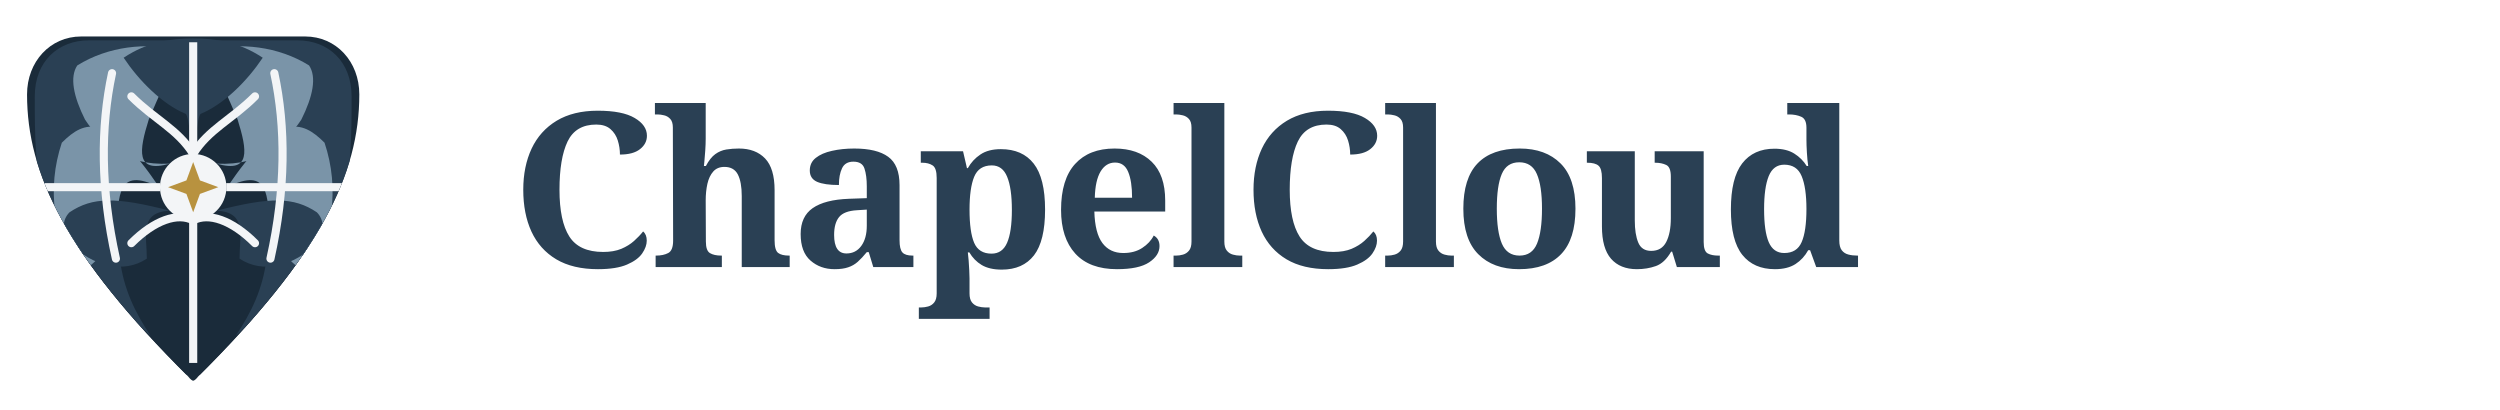
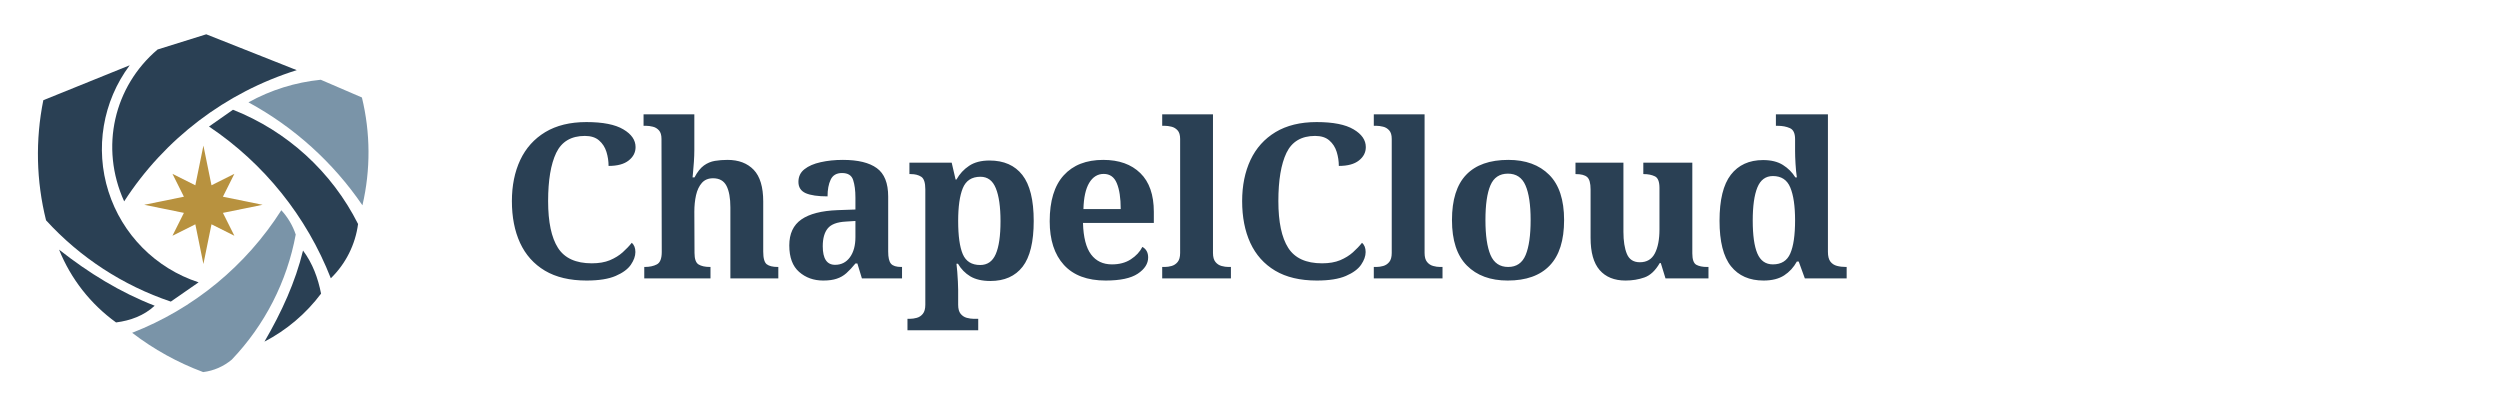
<svg xmlns="http://www.w3.org/2000/svg" viewBox="0 0 440 72" role="img" aria-label="ChapelCloud lockup">
-   <defs>
-     <clipPath id="shieldClip">
-       <path d="M 21,6.5 L 79,6.5 C 87,6.5 93,13 93,21.5 C 93,42 83,63 51.3,94.5 C 50.7,95.3 50.2,95.6 50,95.6 C 49.8,95.6 49.3,95.3 48.7,94.5 C 17,63 7,42 7,21.5 C 7,13 13,6.5 21,6.5 Z" />
-     </clipPath>
-   </defs>
-   <g id="mark" transform="translate(0 2) scale(0.68)">
-     <g id="crest">
-       <path id="shield" fill="#1a2b3a" d="M 21,6.5 L 79,6.5 C 87,6.5 93,13 93,21.5 C 93,42 83,63 51.3,94.5 C 50.7,95.3 50.2,95.6 50,95.6 C 49.8,95.6 49.3,95.3 48.7,94.5 C 17,63 7,42 7,21.5 C 7,13 13,6.5 21,6.5 Z" />
-       <g id="crest-inner" clip-path="url(#shieldClip)">
-         <g id="plates">
-           <path id="plate-anchor-bottom" fill="#1a2b3a" d="M 14,58 C 18,74 32,88 48.8,94.2 L 51.2,94.2 C 68,88 82,74 86,58 C 78,62 68,66 58,66 C 54,66 52,64 50,54.1 C 48,64 46,66 42,66 C 32,66 22,62 14,58 Z" />
-           <path id="plate-mantle-left" fill="#2a4054" d="M 9,22 C 9,13 15,7.5 23,7.5 L 44,7.5 C 40,12 36,18 33.5,26 C 30,40 29,52 31,64 C 32,72 35,78 39,84 C 30,76 18,64 12,52 C 9,42 9,32 9,22 Z" />
-           <path id="plate-mantle-right" fill="#2a4054" d="M 91,22 C 91,13 85,7.5 77,7.5 L 56,7.5 C 60,12 64,18 66.5,26 C 70,40 71,52 69,64 C 68,72 65,78 61,84 C 70,76 82,64 88,52 C 91,42 91,32 91,22 Z" />
-           <path id="plate-ribbon-ul" fill="#7a94a8" d="M 20,14 C 28,9 38,8 46,10 C 44,16 41,22 38.5,28 C 36,36 35,42 43.919,39.419 C 32,40 26,34 22,28 C 19,22 18,17 20,14 Z" />
-           <path id="plate-ribbon-ur" fill="#7a94a8" d="M 80,14 C 72,9 62,8 54,10 C 56,16 59,22 61.5,28 C 64,36 65,42 56.081,39.419 C 68,40 74,34 78,28 C 81,22 82,17 80,14 Z" />
-           <path id="plate-weave-left" fill="#7a94a8" d="M 16,34 C 22,28 28,26 41.2,45.5 C 30,40 31,48 30,56 C 28,62 24,66 20,68 C 14,58 12,46 16,34 Z" />
-           <path id="plate-weave-right" fill="#7a94a8" d="M 84,34 C 78,28 72,26 58.8,45.5 C 70,40 69,48 70,56 C 72,62 76,66 80,68 C 86,58 88,46 84,34 Z" />
-           <path id="plate-inner-top" fill="#2a4054" d="M 32,12 C 38,8 44,7 50,7 C 56,7 62,8 68,12 C 64,18 58,24 52,26.5 C 51,26.8 50.4,36.9 50,36.9 C 49.6,36.9 49,26.8 48,26.5 C 42,24 36,18 32,12 Z" />
-           <path id="plate-inner-bottom" fill="#1a2b3a" d="M 34,58 C 40,54 46,52.5 50,54.1 C 54,52.5 60,54 66,58 C 62,70 56,82 50.5,90 C 49.5,82 44,70 34,58 Z" />
-           <path id="plate-tuck-ll" fill="#2a4054" d="M 18,52 C 24,48 30,48 43.919,51.581 C 36,52 38,58 38,64 C 32,68 24,66 18,60 C 16,57 16,54 18,52 Z" />
-           <path id="plate-tuck-lr" fill="#2a4054" d="M 82,52 C 76,48 70,48 56.081,51.581 C 64,52 62,58 62,64 C 68,68 76,66 82,60 C 84,57 84,54 82,52 Z" />
-         </g>
-         <g id="gaps">
-           <circle id="gap-pocket" cx="50" cy="45.5" r="8.6" fill="#f3f5f7" />
-           <path id="gap-seam-n" fill="none" stroke="#f3f5f7" stroke-width="2.1" stroke-linecap="butt" d="M 50,36.95 L 50,8" />
-           <path id="gap-seam-s" fill="none" stroke="#f3f5f7" stroke-width="2.1" stroke-linecap="butt" d="M 50,54.05 L 50,91" />
-           <path id="gap-seam-e" fill="none" stroke="#f3f5f7" stroke-width="2.1" stroke-linecap="butt" d="M 58.55,45.5 L 91.5,45.5" />
-           <path id="gap-seam-w" fill="none" stroke="#f3f5f7" stroke-width="2.1" stroke-linecap="butt" d="M 41.45,45.5 L 8.5,45.5" />
-           <path id="gap-seam-mantle-left" fill="none" stroke="#f3f5f7" stroke-width="2.1" stroke-linecap="round" d="M 29,16 C 26,30 26,46 30,64" />
-           <path id="gap-seam-mantle-right" fill="none" stroke="#f3f5f7" stroke-width="2.1" stroke-linecap="round" d="M 71,16 C 74,30 74,46 70,64" />
-           <path id="gap-seam-vault-top" fill="none" stroke="#f3f5f7" stroke-width="2.1" stroke-linecap="round" d="M 34,22 C 40,28 46,30.5 50,36.9 C 54,30.5 60,28 66,22" />
-           <path id="gap-seam-vault-bottom" fill="none" stroke="#f3f5f7" stroke-width="2.1" stroke-linecap="round" d="M 34,60 C 40,54 46,52 50,54.1 C 54,52 60,54 66,60" />
-         </g>
-         <path id="star" fill="#b8923f" d="M 50,39 L 51.75,43.75 L 56.5,45.5 L 51.75,47.25 L 50,52 L 48.25,47.25 L 43.5,45.5 L 48.25,43.75 Z" />
-       </g>
-     </g>
+   <g transform="translate(4 4) scale(0.02133333)">
+     <path id="shape0" d="M 1514.06 95.453 L 2260.58 391.254 C 1674.17 574.743 1170.49 957.705 836.904 1473.71 C 634.07 1027.17 753.809 525.206 1112.55 220.831 L 1514.06 95.453 Z" fill="#2a4054" fill-rule="nonzero" />
+     <path id="shape1" d="M 882.522 350.943 L 169.934 639.221 C 103.689 967.073 111.371 1305.57 192.42 1630.08 C 473.096 1937.3 827.309 2168.08 1221.74 2300.7 L 1450.99 2141.75 C 1096.84 2026.26 820.011 1747.24 707.305 1392.19 C 594.6 1037.15 659.823 649.548 882.522 350.943 Z" fill="#2a4054" fill-rule="nonzero" />
+     <path id="shape2" d="M 2798.26 616.687 C 2869.33 908.776 2870.81 1213.47 2802.59 1506.24 C 2561.11 1152.39 2238.77 861.183 1862.29 656.761 C 2046.41 554.778 2249.37 491.378 2458.8 470.43 L 2798.26 616.687 Z" fill="#7a94a8" fill-rule="nonzero" />
+     <path id="shape3" d="M 2766.56 1660.52 C 2743.96 1830.78 2664.78 1988.49 2541.74 2108.32 C 2342.22 1598.33 1991.58 1161.5 1536.82 856.388 L 1734.55 717.892 C 2182.64 894.702 2549.99 1230.24 2766.56 1660.52 Z" fill="#2a4054" fill-rule="nonzero" />
+     <path id="shape5" d="M 2133.5 1546.92 C 2186.76 1604.64 2227.23 1672.95 2252.25 1747.4 C 2180.47 2135.4 1997.1 2494.06 1724.61 2779.46 C 1657.54 2835.79 1575.58 2871.48 1488.65 2882.2 C 1278.3 2803.83 1080.8 2694.58 902.627 2558.05 C 1410.03 2360.53 1841.22 2006.32 2133.5 1546.92 Z" fill="#7a94a8" fill-rule="nonzero" />
+     <path id="shape6" d="M 1088.62 2334.68 C 1000.34 2416.92 887.502 2457.47 769.953 2472.62 C 559.649 2320.94 396.593 2112.58 299.72 1871.87 C 545.52 2065.67 806.082 2225.1 1088.62 2334.68 Z" fill="#2a4054" fill-rule="nonzero" />
+     <path id="shape7" d="M 2312.54 1879.58 C 2391.27 1984.51 2436.26 2107.31 2461.29 2234.86 C 2337.31 2400.17 2177.65 2535.6 1994.23 2631.1 C 2136.35 2386.54 2248.96 2140.3 2312.54 1879.58 Z" fill="#2a4054" fill-rule="nonzero" />
+     <path id="shape4" d="M 1979.02 1502.07 L 1651.6 1568.73 L 1746.07 1757.49 L 1557.32 1663.01 L 1490.65 1990.44 L 1423.99 1663.01 L 1235.23 1757.49 L 1329.71 1568.73 L 1002.28 1502.07 L 1329.71 1435.4 L 1235.23 1246.65 L 1423.99 1341.12 L 1490.65 1013.7 L 1557.32 1341.12 L 1746.07 1246.65 L 1651.6 1435.4 Z" fill="#b8923f" fill-rule="nonzero" />
  </g>
-   <text id="wordmark" x="90" y="47" fill="#2a4054" font-family="Newsreader, Georgia, 'Source Serif 4', serif" font-size="38" font-weight="600" letter-spacing="-0.02em" text-anchor="start">ChapelCloud</text>
+   <text x="88" y="49" fill="#2a4054" font-family="Newsreader, Georgia, serif" font-size="38" font-weight="600" letter-spacing="-0.02em">ChapelCloud</text>
</svg>
